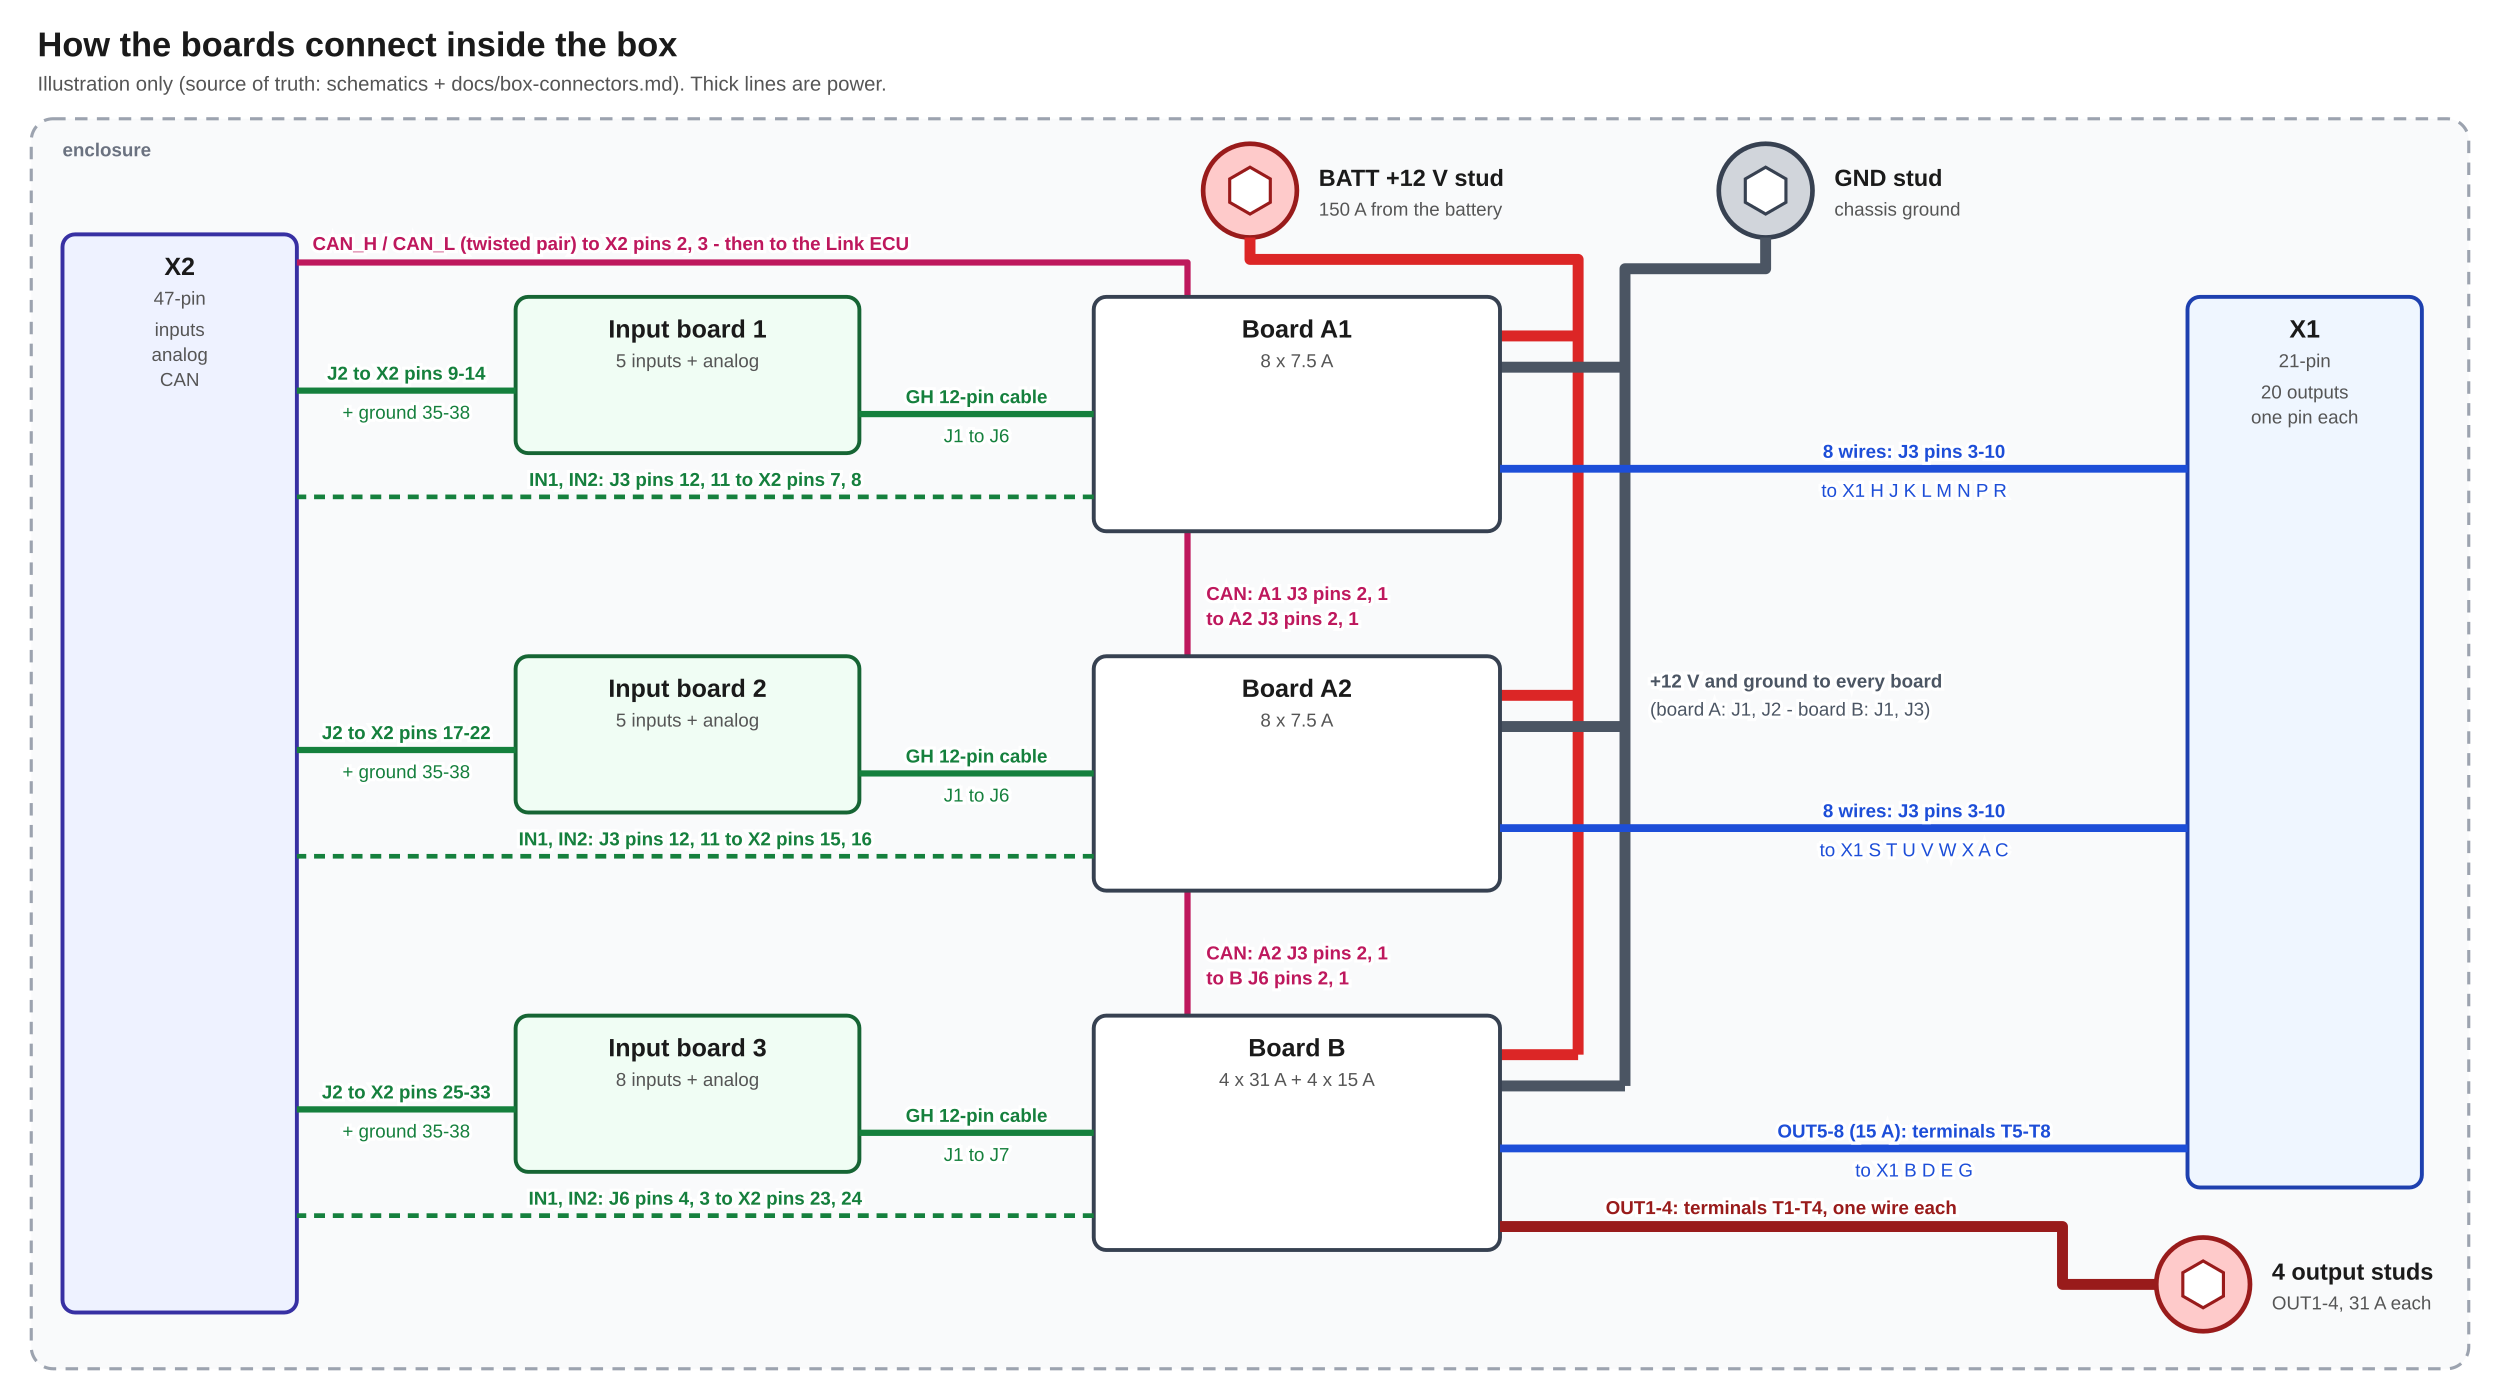
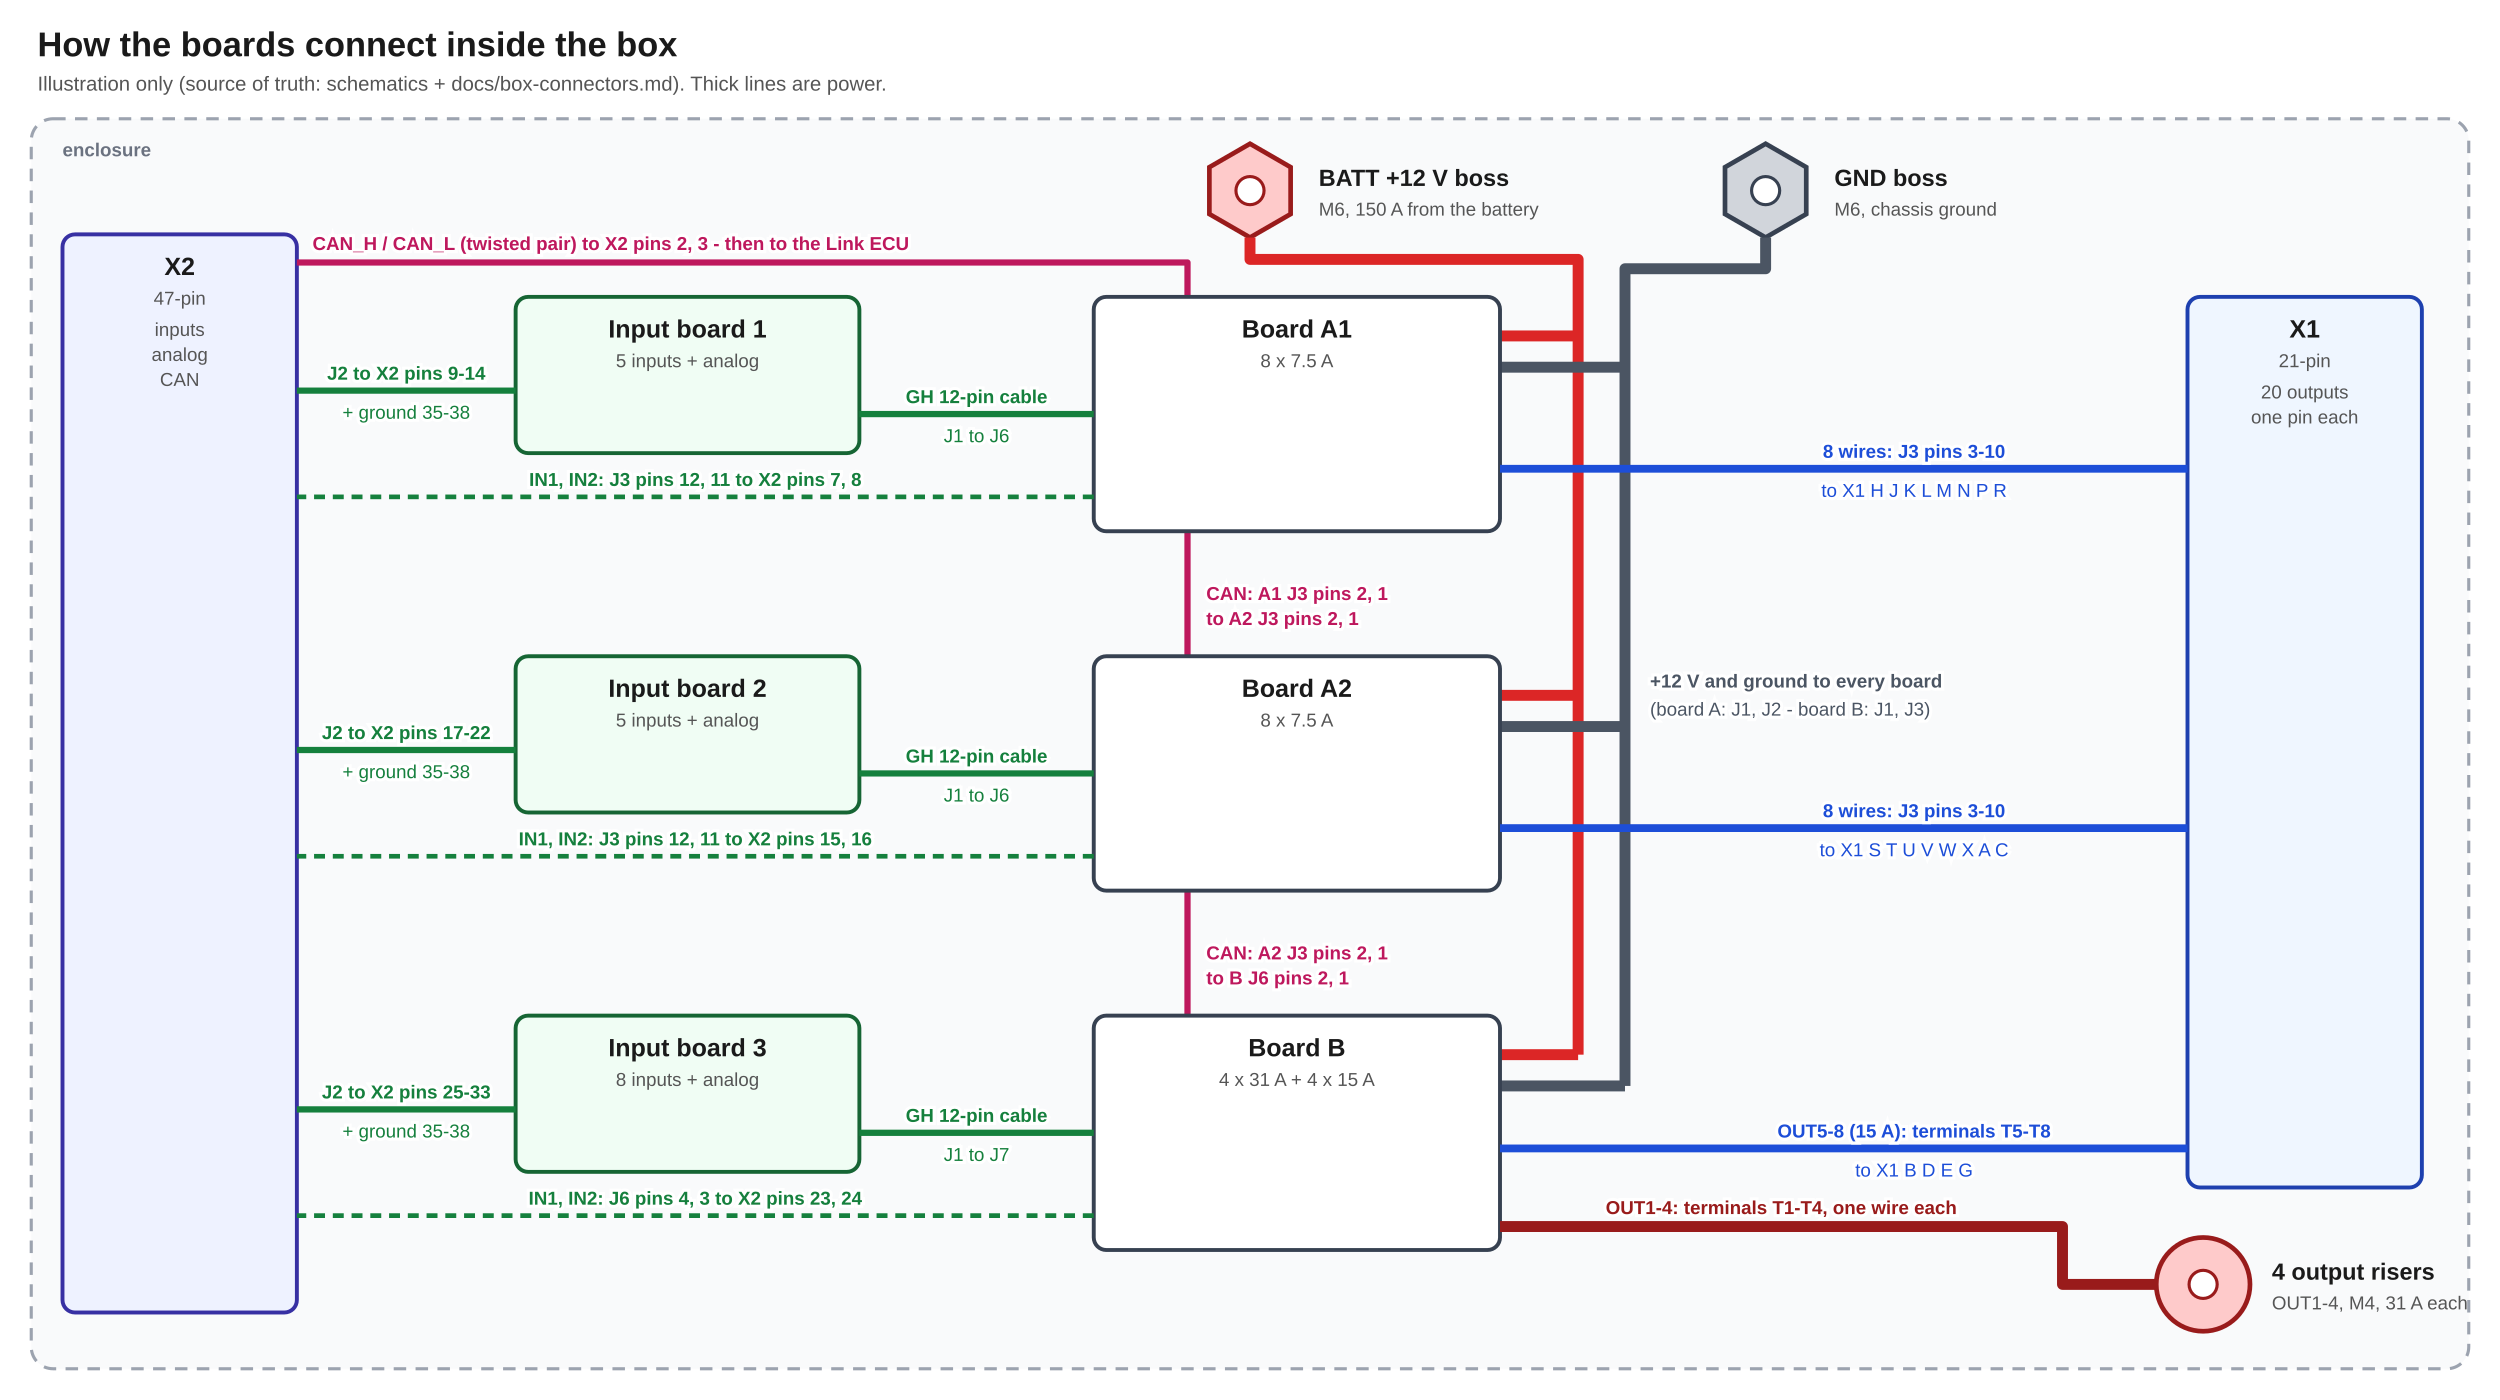
<svg xmlns="http://www.w3.org/2000/svg" viewBox="0 0 1600 896" font-family="Segoe UI, Arial, sans-serif">
  <rect width="1600" height="896" fill="#fff" />
  <text x="24" y="36" font-size="22" font-weight="700" fill="#1a1a1a" text-anchor="start">How the boards connect inside the box</text>
  <text x="24" y="58" font-size="13" font-weight="400" fill="#555" text-anchor="start">Illustration only (source of truth: schematics + docs/box-connectors.md). Thick lines are power.</text>
  <rect x="20" y="76" width="1560" height="800" rx="14" fill="#f9fafb" stroke="#9ca3af" stroke-width="2" stroke-dasharray="8 6" />
  <text x="40" y="100" font-size="12" font-weight="600" fill="#6b7280" text-anchor="start">enclosure</text>
-   <circle cx="800" cy="122" r="30" fill="#fecaca" stroke="#991b1b" stroke-width="3" />
-   <polygon points="787,114.5 800,107 813,114.5 813,129.5 800,137 787,129.5" fill="#fff" stroke="#991b1b" stroke-width="2" />
-   <text x="844" y="119" font-size="15" font-weight="700" fill="#1a1a1a" text-anchor="start">BATT +12 V stud</text>
-   <text x="844" y="138" font-size="12" font-weight="400" fill="#555" text-anchor="start">150 A from the battery</text>
-   <circle cx="1130" cy="122" r="30" fill="#d1d5db" stroke="#374151" stroke-width="3" />
-   <polygon points="1117,114.5 1130,107 1143,114.5 1143,129.5 1130,137 1117,129.5" fill="#fff" stroke="#374151" stroke-width="2" />
-   <text x="1174" y="119" font-size="15" font-weight="700" fill="#1a1a1a" text-anchor="start">GND stud</text>
-   <text x="1174" y="138" font-size="12" font-weight="400" fill="#555" text-anchor="start">chassis ground</text>
+   <polygon points="774,107 800,92 826,107 826,137 800,152 774,137" fill="#fecaca" stroke="#991b1b" stroke-width="3" />
+   <circle cx="800" cy="122" r="9" fill="#fff" stroke="#991b1b" stroke-width="2" />
+   <text x="844" y="119" font-size="15" font-weight="700" fill="#1a1a1a" text-anchor="start">BATT +12 V boss</text>
+   <text x="844" y="138" font-size="12" font-weight="400" fill="#555" text-anchor="start">M6, 150 A from the battery</text>
+   <polygon points="1104,107 1130,92 1156,107 1156,137 1130,152 1104,137" fill="#d1d5db" stroke="#374151" stroke-width="3" />
+   <circle cx="1130" cy="122" r="9" fill="#fff" stroke="#374151" stroke-width="2" />
+   <text x="1174" y="119" font-size="15" font-weight="700" fill="#1a1a1a" text-anchor="start">GND boss</text>
+   <text x="1174" y="138" font-size="12" font-weight="400" fill="#555" text-anchor="start">M6, chassis ground</text>
  <path d="M800 152 L800 166 L1010 166 L1010 675" fill="none" stroke="#dc2626" stroke-width="7" stroke-linejoin="round" />
  <path d="M1130 152 L1130 172 L1040 172 L1040 695" fill="none" stroke="#4b5563" stroke-width="7" stroke-linejoin="round" />
  <path d="M1010 215 L960 215" fill="none" stroke="#dc2626" stroke-width="7" stroke-linejoin="round" />
  <path d="M1040 235 L960 235" fill="none" stroke="#4b5563" stroke-width="7" stroke-linejoin="round" />
  <path d="M1010 445 L960 445" fill="none" stroke="#dc2626" stroke-width="7" stroke-linejoin="round" />
  <path d="M1040 465 L960 465" fill="none" stroke="#4b5563" stroke-width="7" stroke-linejoin="round" />
  <path d="M1010 675 L960 675" fill="none" stroke="#dc2626" stroke-width="7" stroke-linejoin="round" />
  <path d="M1040 695 L960 695" fill="none" stroke="#4b5563" stroke-width="7" stroke-linejoin="round" />
  <text x="1056" y="440" font-size="12" font-weight="600" fill="#4b5563" text-anchor="start" stroke="#fff" stroke-width="4" paint-order="stroke">+12 V and ground to every board</text>
  <text x="1056" y="458" font-size="12" font-weight="400" fill="#4b5563" text-anchor="start" stroke="#fff" stroke-width="4" paint-order="stroke">(board A: J1, J2 - board B: J1, J3)</text>
  <rect x="40" y="150" width="150" height="690" rx="8" fill="#eef2ff" stroke="#3730a3" stroke-width="2.5" />
  <text x="115.0" y="176" font-size="16" font-weight="700" fill="#1a1a1a" text-anchor="middle">X2</text>
  <text x="115.0" y="195" font-size="12" font-weight="400" fill="#555" text-anchor="middle">47-pin</text>
  <text x="115" y="215" font-size="12" font-weight="400" fill="#555" text-anchor="middle">inputs</text>
  <text x="115" y="231" font-size="12" font-weight="400" fill="#555" text-anchor="middle">analog</text>
  <text x="115" y="247" font-size="12" font-weight="400" fill="#555" text-anchor="middle">CAN</text>
  <path d="M190 168 L760 168 L760 190" fill="none" stroke="#be185d" stroke-width="4" stroke-linejoin="round" />
  <path d="M760 340 L760 420" fill="none" stroke="#be185d" stroke-width="4" stroke-linejoin="round" />
  <path d="M760 570 L760 650" fill="none" stroke="#be185d" stroke-width="4" stroke-linejoin="round" />
  <text x="200" y="160" font-size="12" font-weight="600" fill="#be185d" text-anchor="start" stroke="#fff" stroke-width="4" paint-order="stroke">CAN_H / CAN_L (twisted pair) to X2 pins 2, 3 - then to the Link ECU</text>
  <text x="772" y="384" font-size="12" font-weight="600" fill="#be185d" text-anchor="start" stroke="#fff" stroke-width="4" paint-order="stroke">CAN: A1 J3 pins 2, 1</text>
  <text x="772" y="400" font-size="12" font-weight="600" fill="#be185d" text-anchor="start" stroke="#fff" stroke-width="4" paint-order="stroke">to A2 J3 pins 2, 1</text>
  <text x="772" y="614" font-size="12" font-weight="600" fill="#be185d" text-anchor="start" stroke="#fff" stroke-width="4" paint-order="stroke">CAN: A2 J3 pins 2, 1</text>
  <text x="772" y="630" font-size="12" font-weight="600" fill="#be185d" text-anchor="start" stroke="#fff" stroke-width="4" paint-order="stroke">to B J6 pins 2, 1</text>
  <rect x="700" y="190" width="260" height="150" rx="8" fill="#ffffff" stroke="#374151" stroke-width="2.5" />
  <text x="830.0" y="216" font-size="16" font-weight="700" fill="#1a1a1a" text-anchor="middle">Board A1</text>
  <text x="830.0" y="235" font-size="12" font-weight="400" fill="#555" text-anchor="middle">8 x 7.5 A</text>
  <rect x="330" y="190" width="220" height="100" rx="8" fill="#f0fdf4" stroke="#166534" stroke-width="2.5" />
  <text x="440.0" y="216" font-size="16" font-weight="700" fill="#1a1a1a" text-anchor="middle">Input board 1</text>
  <text x="440.0" y="235" font-size="12" font-weight="400" fill="#555" text-anchor="middle">5 inputs + analog</text>
  <path d="M550 265 L700 265" fill="none" stroke="#15803d" stroke-width="4" stroke-linejoin="round" />
  <text x="625.0" y="258" font-size="12" font-weight="600" fill="#15803d" text-anchor="middle" stroke="#fff" stroke-width="4" paint-order="stroke">GH 12-pin cable</text>
  <text x="625.0" y="283" font-size="12" font-weight="400" fill="#15803d" text-anchor="middle" stroke="#fff" stroke-width="4" paint-order="stroke">J1 to J6</text>
  <path d="M330 250 L190 250" fill="none" stroke="#15803d" stroke-width="4" stroke-linejoin="round" />
  <text x="260" y="243" font-size="12" font-weight="600" fill="#15803d" text-anchor="middle" stroke="#fff" stroke-width="4" paint-order="stroke">J2 to X2 pins 9-14</text>
  <text x="260" y="268" font-size="12" font-weight="400" fill="#15803d" text-anchor="middle" stroke="#fff" stroke-width="4" paint-order="stroke">+ ground 35-38</text>
  <path d="M700 318 L190 318" fill="none" stroke="#15803d" stroke-width="3" stroke-linejoin="round" stroke-dasharray="7 5" />
  <text x="445" y="311" font-size="12" font-weight="600" fill="#15803d" text-anchor="middle" stroke="#fff" stroke-width="4" paint-order="stroke">IN1, IN2: J3 pins 12, 11 to X2 pins 7, 8</text>
  <rect x="700" y="420" width="260" height="150" rx="8" fill="#ffffff" stroke="#374151" stroke-width="2.5" />
  <text x="830.0" y="446" font-size="16" font-weight="700" fill="#1a1a1a" text-anchor="middle">Board A2</text>
  <text x="830.0" y="465" font-size="12" font-weight="400" fill="#555" text-anchor="middle">8 x 7.5 A</text>
  <rect x="330" y="420" width="220" height="100" rx="8" fill="#f0fdf4" stroke="#166534" stroke-width="2.5" />
  <text x="440.0" y="446" font-size="16" font-weight="700" fill="#1a1a1a" text-anchor="middle">Input board 2</text>
  <text x="440.0" y="465" font-size="12" font-weight="400" fill="#555" text-anchor="middle">5 inputs + analog</text>
  <path d="M550 495 L700 495" fill="none" stroke="#15803d" stroke-width="4" stroke-linejoin="round" />
  <text x="625.0" y="488" font-size="12" font-weight="600" fill="#15803d" text-anchor="middle" stroke="#fff" stroke-width="4" paint-order="stroke">GH 12-pin cable</text>
  <text x="625.0" y="513" font-size="12" font-weight="400" fill="#15803d" text-anchor="middle" stroke="#fff" stroke-width="4" paint-order="stroke">J1 to J6</text>
  <path d="M330 480 L190 480" fill="none" stroke="#15803d" stroke-width="4" stroke-linejoin="round" />
  <text x="260" y="473" font-size="12" font-weight="600" fill="#15803d" text-anchor="middle" stroke="#fff" stroke-width="4" paint-order="stroke">J2 to X2 pins 17-22</text>
  <text x="260" y="498" font-size="12" font-weight="400" fill="#15803d" text-anchor="middle" stroke="#fff" stroke-width="4" paint-order="stroke">+ ground 35-38</text>
  <path d="M700 548 L190 548" fill="none" stroke="#15803d" stroke-width="3" stroke-linejoin="round" stroke-dasharray="7 5" />
  <text x="445" y="541" font-size="12" font-weight="600" fill="#15803d" text-anchor="middle" stroke="#fff" stroke-width="4" paint-order="stroke">IN1, IN2: J3 pins 12, 11 to X2 pins 15, 16</text>
  <rect x="700" y="650" width="260" height="150" rx="8" fill="#ffffff" stroke="#374151" stroke-width="2.5" />
  <text x="830.0" y="676" font-size="16" font-weight="700" fill="#1a1a1a" text-anchor="middle">Board B</text>
  <text x="830.0" y="695" font-size="12" font-weight="400" fill="#555" text-anchor="middle">4 x 31 A + 4 x 15 A</text>
  <rect x="330" y="650" width="220" height="100" rx="8" fill="#f0fdf4" stroke="#166534" stroke-width="2.5" />
  <text x="440.0" y="676" font-size="16" font-weight="700" fill="#1a1a1a" text-anchor="middle">Input board 3</text>
  <text x="440.0" y="695" font-size="12" font-weight="400" fill="#555" text-anchor="middle">8 inputs + analog</text>
  <path d="M550 725 L700 725" fill="none" stroke="#15803d" stroke-width="4" stroke-linejoin="round" />
  <text x="625.0" y="718" font-size="12" font-weight="600" fill="#15803d" text-anchor="middle" stroke="#fff" stroke-width="4" paint-order="stroke">GH 12-pin cable</text>
  <text x="625.0" y="743" font-size="12" font-weight="400" fill="#15803d" text-anchor="middle" stroke="#fff" stroke-width="4" paint-order="stroke">J1 to J7</text>
  <path d="M330 710 L190 710" fill="none" stroke="#15803d" stroke-width="4" stroke-linejoin="round" />
  <text x="260" y="703" font-size="12" font-weight="600" fill="#15803d" text-anchor="middle" stroke="#fff" stroke-width="4" paint-order="stroke">J2 to X2 pins 25-33</text>
  <text x="260" y="728" font-size="12" font-weight="400" fill="#15803d" text-anchor="middle" stroke="#fff" stroke-width="4" paint-order="stroke">+ ground 35-38</text>
  <path d="M700 778 L190 778" fill="none" stroke="#15803d" stroke-width="3" stroke-linejoin="round" stroke-dasharray="7 5" />
  <text x="445" y="771" font-size="12" font-weight="600" fill="#15803d" text-anchor="middle" stroke="#fff" stroke-width="4" paint-order="stroke">IN1, IN2: J6 pins 4, 3 to X2 pins 23, 24</text>
  <rect x="1400" y="190" width="150" height="570" rx="8" fill="#eff6ff" stroke="#1e40af" stroke-width="2.5" />
  <text x="1475.0" y="216" font-size="16" font-weight="700" fill="#1a1a1a" text-anchor="middle">X1</text>
  <text x="1475.0" y="235" font-size="12" font-weight="400" fill="#555" text-anchor="middle">21-pin</text>
  <text x="1475" y="255" font-size="12" font-weight="400" fill="#555" text-anchor="middle">20 outputs</text>
  <text x="1475" y="271" font-size="12" font-weight="400" fill="#555" text-anchor="middle">one pin each</text>
  <path d="M960 300 L1400 300" fill="none" stroke="#1d4ed8" stroke-width="5" stroke-linejoin="round" />
  <text x="1225" y="293" font-size="12" font-weight="600" fill="#1d4ed8" text-anchor="middle" stroke="#fff" stroke-width="4" paint-order="stroke">8 wires: J3 pins 3-10</text>
  <text x="1225" y="318" font-size="12" font-weight="400" fill="#1d4ed8" text-anchor="middle" stroke="#fff" stroke-width="4" paint-order="stroke">to X1  H J K L M N P R</text>
  <path d="M960 530 L1400 530" fill="none" stroke="#1d4ed8" stroke-width="5" stroke-linejoin="round" />
  <text x="1225" y="523" font-size="12" font-weight="600" fill="#1d4ed8" text-anchor="middle" stroke="#fff" stroke-width="4" paint-order="stroke">8 wires: J3 pins 3-10</text>
  <text x="1225" y="548" font-size="12" font-weight="400" fill="#1d4ed8" text-anchor="middle" stroke="#fff" stroke-width="4" paint-order="stroke">to X1  S T U V W X A C</text>
  <path d="M960 735 L1400 735" fill="none" stroke="#1d4ed8" stroke-width="5" stroke-linejoin="round" />
  <text x="1225" y="728" font-size="12" font-weight="600" fill="#1d4ed8" text-anchor="middle" stroke="#fff" stroke-width="4" paint-order="stroke">OUT5-8 (15 A): terminals T5-T8</text>
  <text x="1225" y="753" font-size="12" font-weight="400" fill="#1d4ed8" text-anchor="middle" stroke="#fff" stroke-width="4" paint-order="stroke">to X1  B D E G</text>
  <path d="M960 785 L1320 785 L1320 822 L1380 822" fill="none" stroke="#991b1b" stroke-width="7" stroke-linejoin="round" />
  <circle cx="1410" cy="822" r="30" fill="#fecaca" stroke="#991b1b" stroke-width="3" />
-   <polygon points="1397,814.5 1410,807 1423,814.5 1423,829.5 1410,837 1397,829.5" fill="#fff" stroke="#991b1b" stroke-width="2" />
-   <text x="1454" y="819" font-size="15" font-weight="700" fill="#1a1a1a" text-anchor="start">4 output studs</text>
-   <text x="1454" y="838" font-size="12" font-weight="400" fill="#555" text-anchor="start">OUT1-4, 31 A each</text>
+   <circle cx="1410" cy="822" r="9" fill="#fff" stroke="#991b1b" stroke-width="2" />
+   <text x="1454" y="819" font-size="15" font-weight="700" fill="#1a1a1a" text-anchor="start">4 output risers</text>
+   <text x="1454" y="838" font-size="12" font-weight="400" fill="#555" text-anchor="start">OUT1-4, M4, 31 A each</text>
  <text x="1140" y="777" font-size="12" font-weight="600" fill="#991b1b" text-anchor="middle" stroke="#fff" stroke-width="4" paint-order="stroke">OUT1-4: terminals T1-T4, one wire each</text>
</svg>
